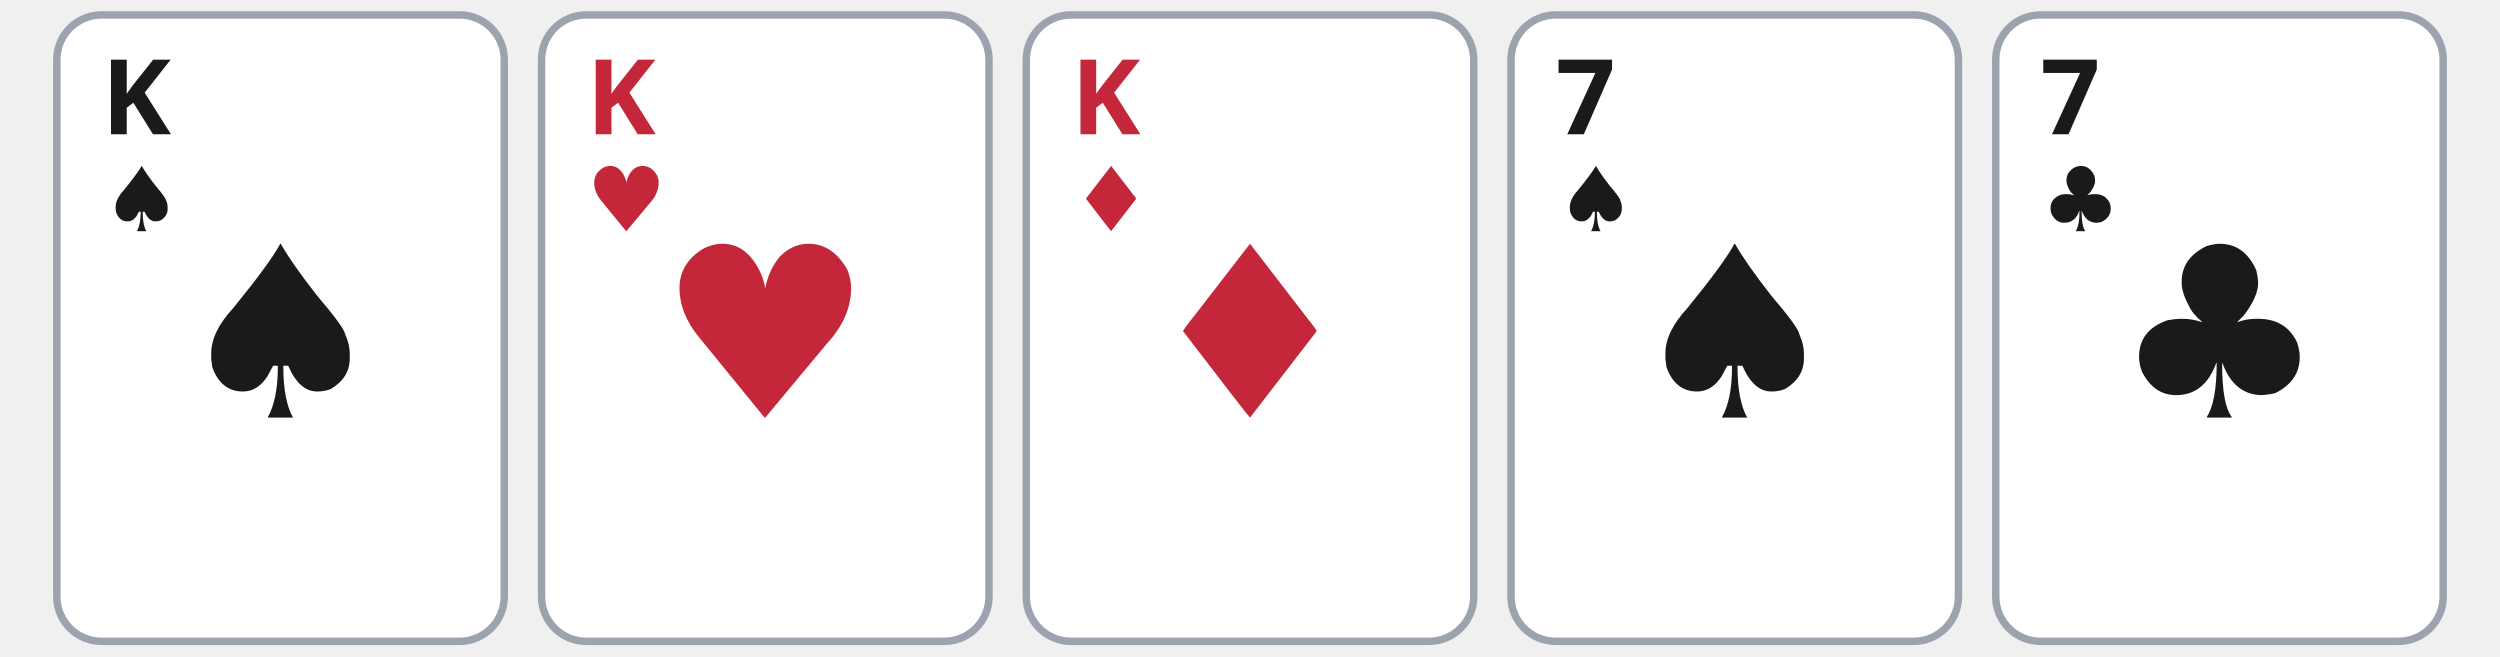
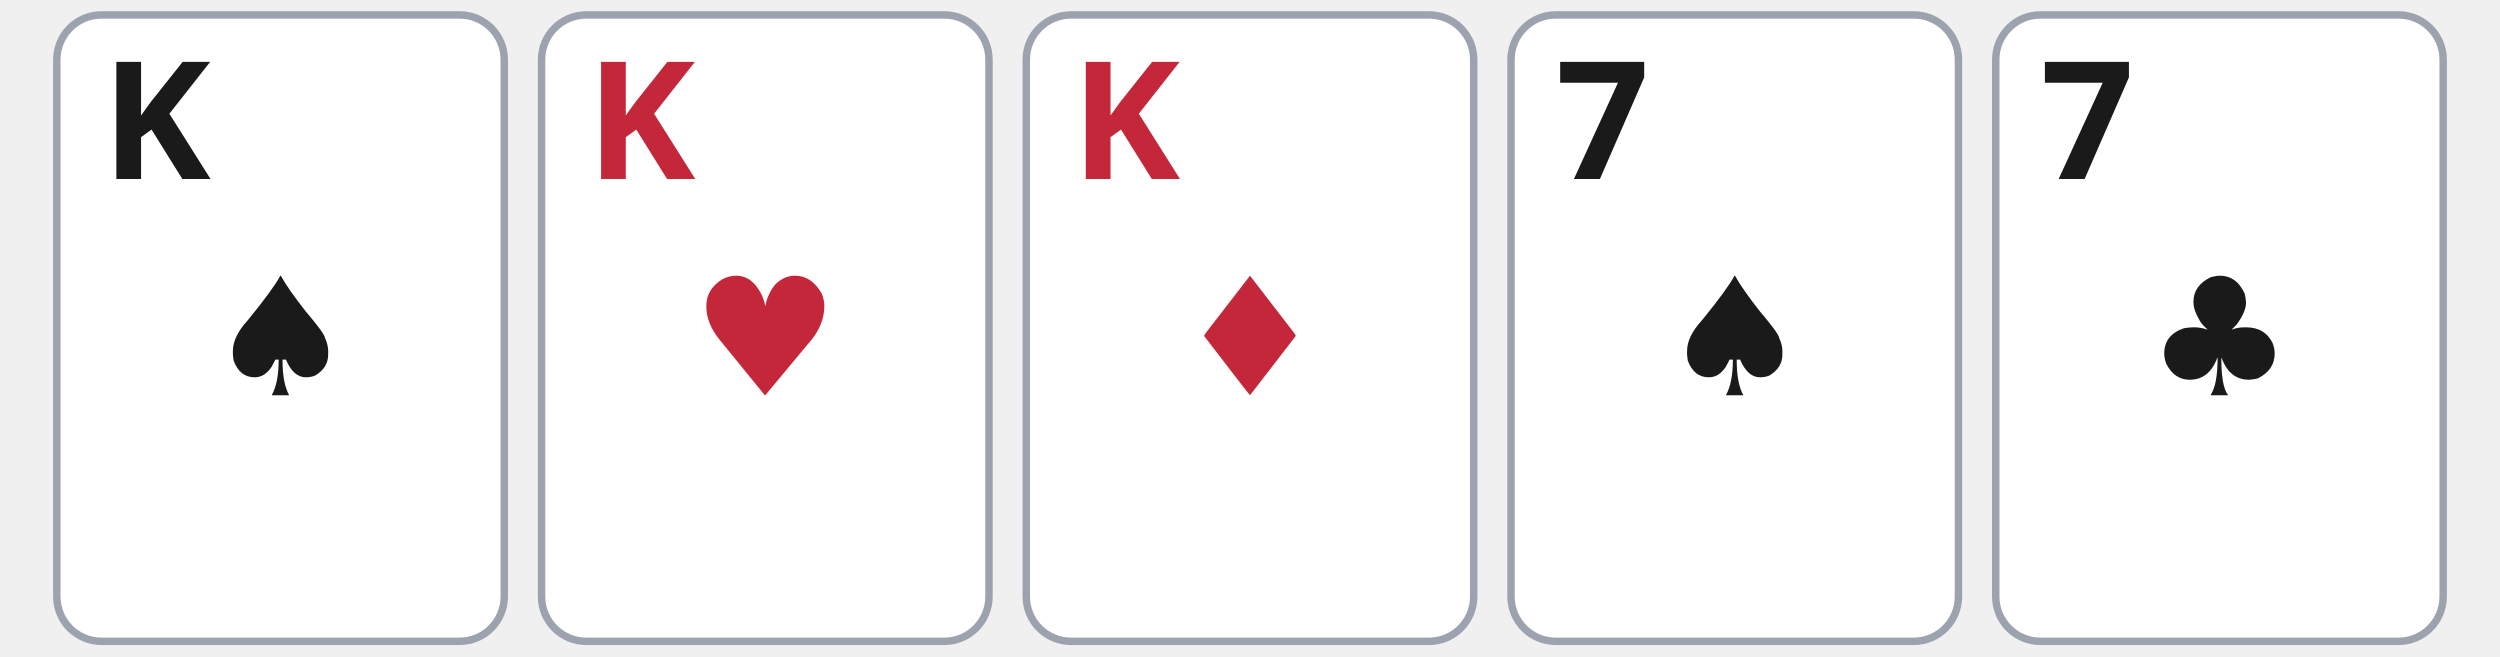
<svg xmlns="http://www.w3.org/2000/svg" viewBox="-2 -2 324 88" width="320" height="84" role="img">
  <g transform="translate(0, 0)">
    <rect width="60" height="84" rx="6" ry="6" fill="white" stroke="#9ca3af" stroke-width="1" />
-     <text x="6" y="16" font-family="system-ui, sans-serif" font-size="14" font-weight="700" fill="#1a1a1a">K</text>
-     <text x="6" y="29" font-family="system-ui, sans-serif" font-size="12" fill="#1a1a1a">♠</text>
-     <text x="30" y="54" font-family="system-ui, sans-serif" font-size="32" fill="#1a1a1a" text-anchor="middle">♠</text>
+     <text x="6" y="22" font-family="system-ui, sans-serif" font-size="22" font-weight="700" fill="#1a1a1a">K</text>
+     <text x="30" y="51" font-family="system-ui, sans-serif" font-size="22" fill="#1a1a1a" text-anchor="middle">♠</text>
  </g>
  <g transform="translate(65, 0)">
    <rect width="60" height="84" rx="6" ry="6" fill="white" stroke="#9ca3af" stroke-width="1" />
-     <text x="6" y="16" font-family="system-ui, sans-serif" font-size="14" font-weight="700" fill="#c4263a">K</text>
-     <text x="6" y="29" font-family="system-ui, sans-serif" font-size="12" fill="#c4263a">♥</text>
-     <text x="30" y="54" font-family="system-ui, sans-serif" font-size="32" fill="#c4263a" text-anchor="middle">♥</text>
+     <text x="6" y="22" font-family="system-ui, sans-serif" font-size="22" font-weight="700" fill="#c4263a">K</text>
+     <text x="30" y="51" font-family="system-ui, sans-serif" font-size="22" fill="#c4263a" text-anchor="middle">♥</text>
  </g>
  <g transform="translate(130, 0)">
    <rect width="60" height="84" rx="6" ry="6" fill="white" stroke="#9ca3af" stroke-width="1" />
-     <text x="6" y="16" font-family="system-ui, sans-serif" font-size="14" font-weight="700" fill="#c4263a">K</text>
-     <text x="6" y="29" font-family="system-ui, sans-serif" font-size="12" fill="#c4263a">♦</text>
-     <text x="30" y="54" font-family="system-ui, sans-serif" font-size="32" fill="#c4263a" text-anchor="middle">♦</text>
+     <text x="6" y="22" font-family="system-ui, sans-serif" font-size="22" font-weight="700" fill="#c4263a">K</text>
+     <text x="30" y="51" font-family="system-ui, sans-serif" font-size="22" fill="#c4263a" text-anchor="middle">♦</text>
  </g>
  <g transform="translate(195, 0)">
    <rect width="60" height="84" rx="6" ry="6" fill="white" stroke="#9ca3af" stroke-width="1" />
-     <text x="6" y="16" font-family="system-ui, sans-serif" font-size="14" font-weight="700" fill="#1a1a1a">7</text>
-     <text x="6" y="29" font-family="system-ui, sans-serif" font-size="12" fill="#1a1a1a">♠</text>
-     <text x="30" y="54" font-family="system-ui, sans-serif" font-size="32" fill="#1a1a1a" text-anchor="middle">♠</text>
+     <text x="6" y="22" font-family="system-ui, sans-serif" font-size="22" font-weight="700" fill="#1a1a1a">7</text>
+     <text x="30" y="51" font-family="system-ui, sans-serif" font-size="22" fill="#1a1a1a" text-anchor="middle">♠</text>
  </g>
  <g transform="translate(260, 0)">
    <rect width="60" height="84" rx="6" ry="6" fill="white" stroke="#9ca3af" stroke-width="1" />
-     <text x="6" y="16" font-family="system-ui, sans-serif" font-size="14" font-weight="700" fill="#1a1a1a">7</text>
-     <text x="6" y="29" font-family="system-ui, sans-serif" font-size="12" fill="#1a1a1a">♣</text>
-     <text x="30" y="54" font-family="system-ui, sans-serif" font-size="32" fill="#1a1a1a" text-anchor="middle">♣</text>
+     <text x="6" y="22" font-family="system-ui, sans-serif" font-size="22" font-weight="700" fill="#1a1a1a">7</text>
+     <text x="30" y="51" font-family="system-ui, sans-serif" font-size="22" fill="#1a1a1a" text-anchor="middle">♣</text>
  </g>
</svg>
